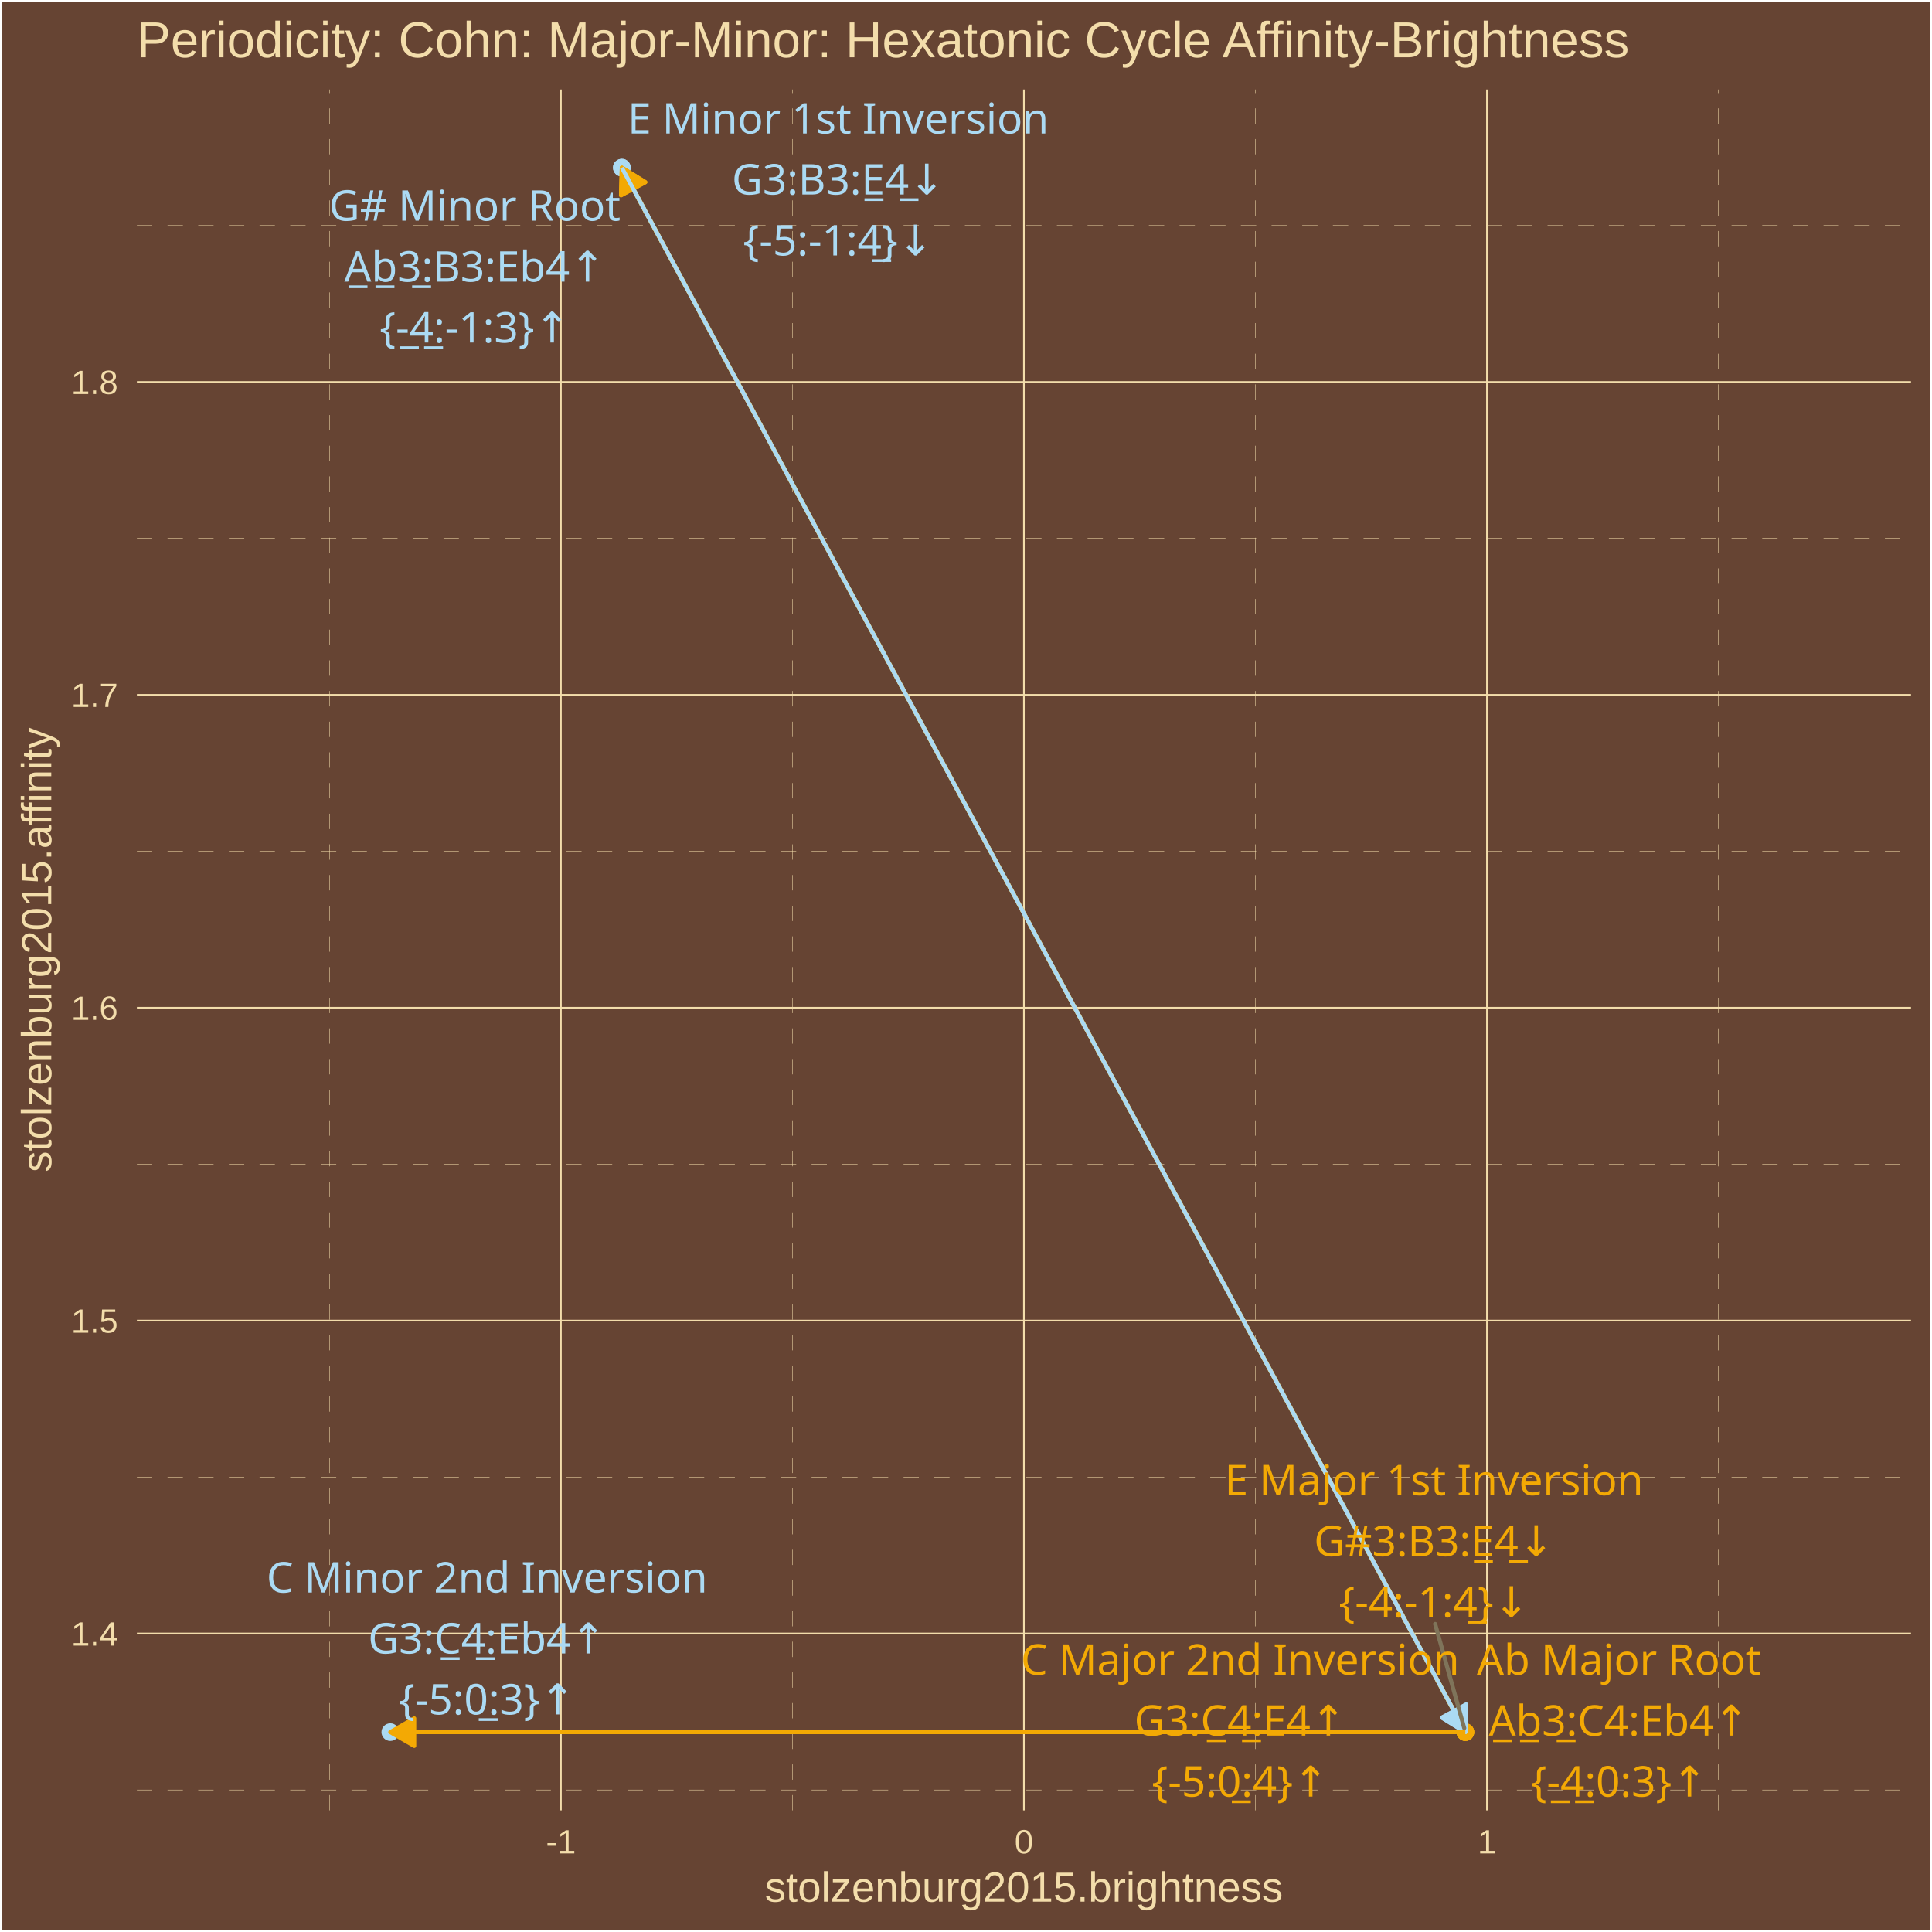
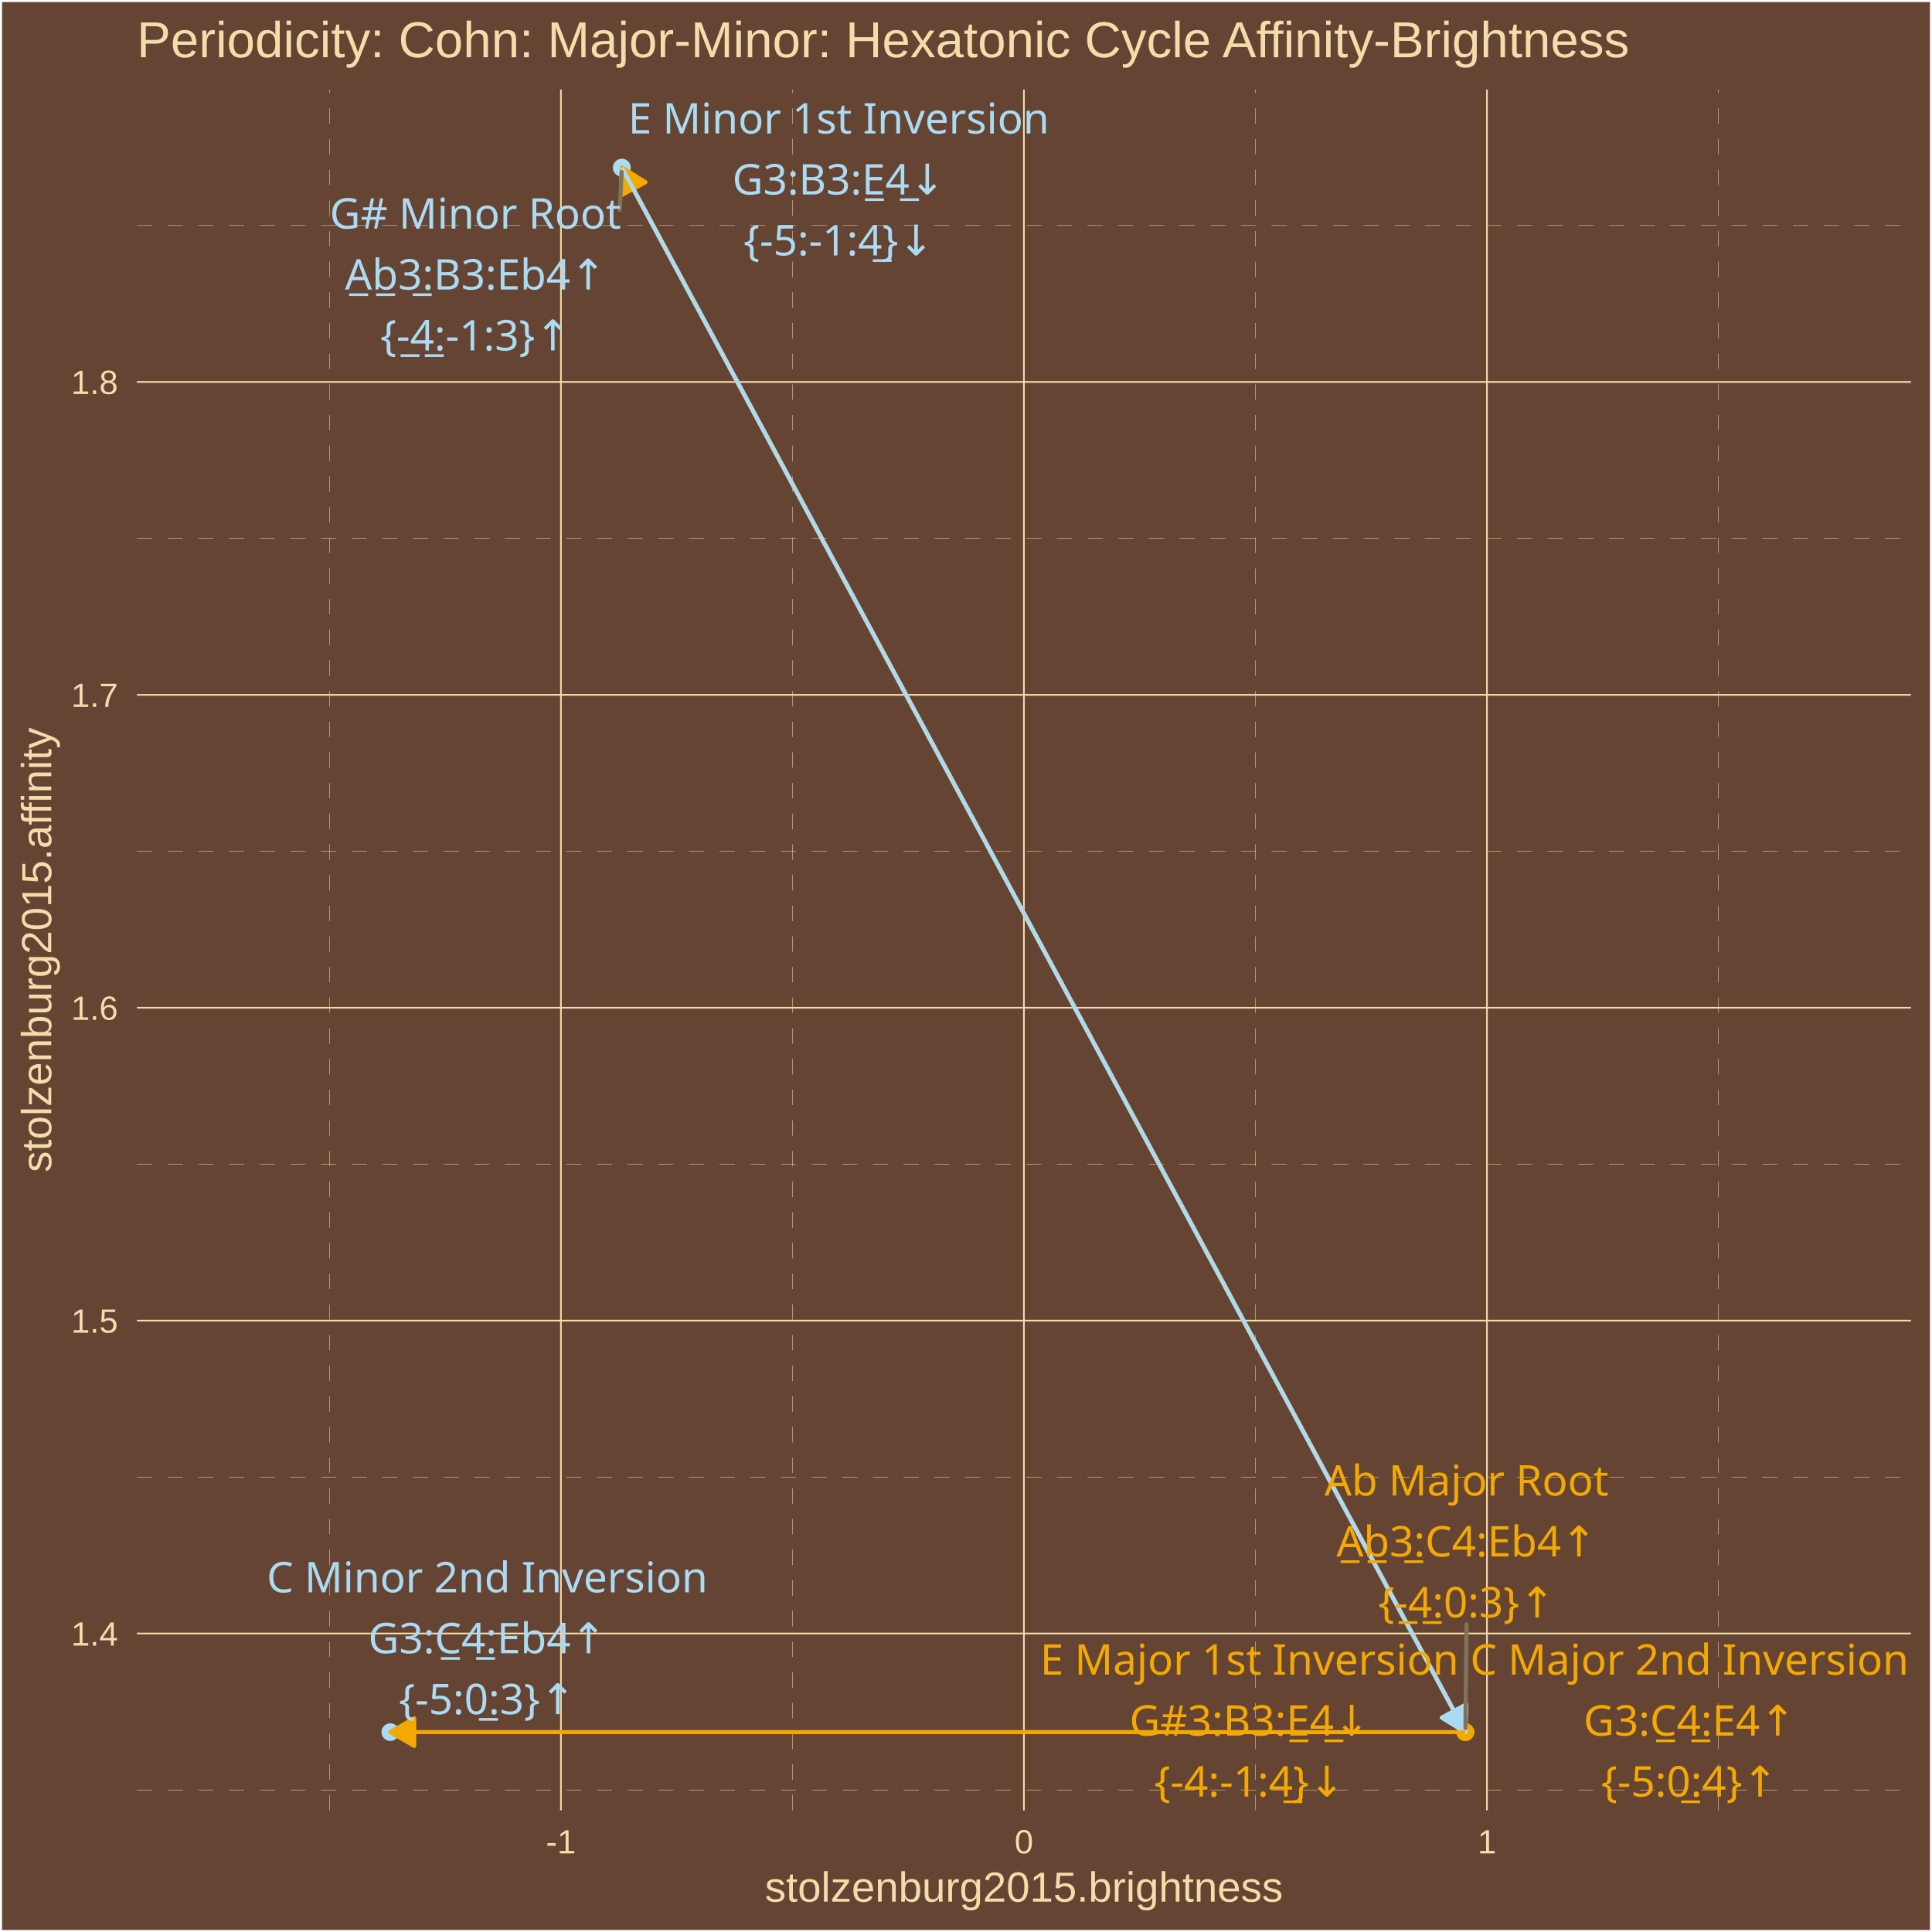
<svg xmlns="http://www.w3.org/2000/svg" class="svglite" width="504.00pt" height="504.00pt" viewBox="0 0 504.00 504.00">
  <defs>
    <style type="text/css">
    .svglite line, .svglite polyline, .svglite polygon, .svglite path, .svglite rect, .svglite circle {
      fill: none;
      stroke: #000000;
      stroke-linecap: round;
      stroke-linejoin: round;
      stroke-miterlimit: 10.00;
    }
    .svglite text {
      white-space: pre;
    }
  </style>
  </defs>
  <rect width="100%" height="100%" style="stroke: none; fill: #664433;" />
  <defs>
    <clipPath id="cpMC4wMHw1MDQuMDB8MC4wMHw1MDQuMDA=">
      <rect x="0.00" y="0.00" width="504.00" height="504.00" />
    </clipPath>
  </defs>
  <g clip-path="url(#cpMC4wMHw1MDQuMDB8MC4wMHw1MDQuMDA=)">
    <rect x="0.00" y="-0" width="504.00" height="504.00" style="stroke-width: 1.07; stroke: #FFFFFF; fill: #664433;" />
  </g>
  <defs>
    <clipPath id="cpMzUuNzF8NDk4LjUyfDIzLjM0fDQ3Mi4yNw==">
      <rect x="35.71" y="23.34" width="462.81" height="448.93" />
    </clipPath>
  </defs>
  <g clip-path="url(#cpMzUuNzF8NDk4LjUyfDIzLjM0fDQ3Mi4yNw==)">
    <rect x="35.71" y="23.34" width="462.81" height="448.93" style="stroke-width: 1.07; stroke: none; fill: #664433;" />
    <polyline points="35.71,466.95 498.52,466.95 " style="stroke-width: 0.11; stroke: #F3DDAB; stroke-dasharray: 4.00,4.00; stroke-linecap: butt;" />
    <polyline points="35.71,385.32 498.52,385.32 " style="stroke-width: 0.11; stroke: #F3DDAB; stroke-dasharray: 4.00,4.00; stroke-linecap: butt;" />
    <polyline points="35.71,303.70 498.52,303.70 " style="stroke-width: 0.11; stroke: #F3DDAB; stroke-dasharray: 4.00,4.00; stroke-linecap: butt;" />
    <polyline points="35.71,222.08 498.52,222.08 " style="stroke-width: 0.11; stroke: #F3DDAB; stroke-dasharray: 4.00,4.00; stroke-linecap: butt;" />
    <polyline points="35.71,140.45 498.52,140.45 " style="stroke-width: 0.11; stroke: #F3DDAB; stroke-dasharray: 4.00,4.00; stroke-linecap: butt;" />
    <polyline points="35.71,58.83 498.52,58.83 " style="stroke-width: 0.11; stroke: #F3DDAB; stroke-dasharray: 4.00,4.00; stroke-linecap: butt;" />
    <polyline points="85.94,472.27 85.94,23.34 " style="stroke-width: 0.11; stroke: #F3DDAB; stroke-dasharray: 4.00,4.00; stroke-linecap: butt;" />
    <polyline points="206.72,472.27 206.72,23.34 " style="stroke-width: 0.11; stroke: #F3DDAB; stroke-dasharray: 4.00,4.00; stroke-linecap: butt;" />
    <polyline points="327.51,472.27 327.51,23.34 " style="stroke-width: 0.11; stroke: #F3DDAB; stroke-dasharray: 4.00,4.00; stroke-linecap: butt;" />
    <polyline points="448.29,472.27 448.29,23.34 " style="stroke-width: 0.11; stroke: #F3DDAB; stroke-dasharray: 4.00,4.00; stroke-linecap: butt;" />
    <polyline points="35.71,426.13 498.52,426.13 " style="stroke-width: 0.43; stroke: #F3DDAB; stroke-linecap: butt;" />
    <polyline points="35.71,344.51 498.52,344.51 " style="stroke-width: 0.43; stroke: #F3DDAB; stroke-linecap: butt;" />
    <polyline points="35.71,262.89 498.52,262.89 " style="stroke-width: 0.43; stroke: #F3DDAB; stroke-linecap: butt;" />
    <polyline points="35.71,181.26 498.52,181.26 " style="stroke-width: 0.43; stroke: #F3DDAB; stroke-linecap: butt;" />
    <polyline points="35.71,99.64 498.52,99.64 " style="stroke-width: 0.43; stroke: #F3DDAB; stroke-linecap: butt;" />
    <polyline points="146.33,472.27 146.33,23.34 " style="stroke-width: 0.43; stroke: #F3DDAB; stroke-linecap: butt;" />
    <polyline points="267.11,472.27 267.11,23.34 " style="stroke-width: 0.43; stroke: #F3DDAB; stroke-linecap: butt;" />
    <polyline points="387.90,472.27 387.90,23.34 " style="stroke-width: 0.43; stroke: #F3DDAB; stroke-linecap: butt;" />
    <circle cx="382.27" cy="451.86" r="1.95" style="stroke-width: 0.71; stroke: #F3A904; fill: #F3A904;" />
    <circle cx="162.22" cy="43.74" r="1.95" style="stroke-width: 0.71; stroke: #ABDAF3; fill: #ABDAF3;" />
    <circle cx="382.27" cy="451.86" r="1.95" style="stroke-width: 0.71; stroke: #F3A904; fill: #F3A904;" />
    <circle cx="162.22" cy="43.74" r="1.95" style="stroke-width: 0.71; stroke: #ABDAF3; fill: #ABDAF3;" />
    <circle cx="382.27" cy="451.86" r="1.95" style="stroke-width: 0.71; stroke: #F3A904; fill: #F3A904;" />
    <circle cx="101.82" cy="451.86" r="1.95" style="stroke-width: 0.71; stroke: #ABDAF3; fill: #ABDAF3;" />
    <line x1="382.27" y1="451.86" x2="162.22" y2="43.74" style="stroke-width: 1.07; stroke: #F3A904; stroke-linecap: butt;" />
    <polygon points="168.34,47.52 162.22,43.74 162.01,50.94 " style="stroke-width: 1.07; stroke: #F3A904; stroke-linecap: butt; fill: #F3A904;" />
    <line x1="162.22" y1="43.74" x2="382.27" y2="451.86" style="stroke-width: 1.07; stroke: #ABDAF3; stroke-linecap: butt;" />
    <polygon points="376.15,448.08 382.27,451.86 382.48,444.66 " style="stroke-width: 1.07; stroke: #ABDAF3; stroke-linecap: butt; fill: #ABDAF3;" />
    <line x1="382.27" y1="451.86" x2="162.22" y2="43.74" style="stroke-width: 1.07; stroke: #F3A904; stroke-linecap: butt;" />
    <polygon points="168.34,47.52 162.22,43.74 162.01,50.94 " style="stroke-width: 1.07; stroke: #F3A904; stroke-linecap: butt; fill: #F3A904;" />
    <line x1="162.22" y1="43.74" x2="382.27" y2="451.86" style="stroke-width: 1.07; stroke: #ABDAF3; stroke-linecap: butt;" />
    <polygon points="376.15,448.08 382.27,451.86 382.48,444.66 " style="stroke-width: 1.07; stroke: #ABDAF3; stroke-linecap: butt; fill: #ABDAF3;" />
    <line x1="382.27" y1="451.86" x2="101.82" y2="451.86" style="stroke-width: 1.07; stroke: #F3A904; stroke-linecap: butt;" />
    <polygon points="108.06,448.26 101.82,451.86 108.06,455.46 " style="stroke-width: 1.07; stroke: #F3A904; stroke-linecap: butt; fill: #F3A904;" />
-     <line x1="374.38" y1="423.64" x2="381.98" y2="450.80" style="stroke-width: 1.07; stroke: #7F745A;" />
-     <text x="422.32" y="436.87" text-anchor="middle" style="font-size: 11.04px;fill: #F3A904; font-family: &quot;Arial Unicode MS&quot;;" textLength="70.50px" lengthAdjust="spacingAndGlyphs">Ab Major Root</text>
-     <text x="422.32" y="452.77" text-anchor="middle" style="font-size: 11.04px;fill: #F3A904; font-family: &quot;Arial Unicode MS&quot;;" textLength="67.35px" lengthAdjust="spacingAndGlyphs">A̲b̲3̲:C4:Eb4↑</text>
-     <text x="422.32" y="468.67" text-anchor="middle" style="font-size: 11.04px;fill: #F3A904; font-family: &quot;Arial Unicode MS&quot;;" textLength="43.44px" lengthAdjust="spacingAndGlyphs">{-̲4̲:0:3}↑</text>
-     <text x="123.85" y="57.56" text-anchor="middle" style="font-size: 11.04px;fill: #ABDAF3; font-family: &quot;Arial Unicode MS&quot;;" textLength="71.73px" lengthAdjust="spacingAndGlyphs">G# Minor Root</text>
-     <text x="123.85" y="73.46" text-anchor="middle" style="font-size: 11.04px;fill: #ABDAF3; font-family: &quot;Arial Unicode MS&quot;;" textLength="66.74px" lengthAdjust="spacingAndGlyphs">A̲b̲3̲:B3:Eb4↑</text>
-     <text x="123.85" y="89.35" text-anchor="middle" style="font-size: 11.04px;fill: #ABDAF3; font-family: &quot;Arial Unicode MS&quot;;" textLength="47.12px" lengthAdjust="spacingAndGlyphs">{-̲4̲:-1:3}↑</text>
-     <text x="374.07" y="390.04" text-anchor="middle" style="font-size: 11.04px;fill: #F3A904; font-family: &quot;Arial Unicode MS&quot;;" textLength="103.61px" lengthAdjust="spacingAndGlyphs">E Major 1st Inversion</text>
-     <text x="374.07" y="405.94" text-anchor="middle" style="font-size: 11.04px;fill: #F3A904; font-family: &quot;Arial Unicode MS&quot;;" textLength="61.83px" lengthAdjust="spacingAndGlyphs">G#3:B3:E̲4̲↓</text>
-     <text x="374.07" y="421.84" text-anchor="middle" style="font-size: 11.04px;fill: #F3A904; font-family: &quot;Arial Unicode MS&quot;;" textLength="47.12px" lengthAdjust="spacingAndGlyphs">{-4:-1:4̲}↓</text>
-     <text x="218.65" y="34.83" text-anchor="middle" style="font-size: 11.04px;fill: #ABDAF3; font-family: &quot;Arial Unicode MS&quot;;" textLength="103.61px" lengthAdjust="spacingAndGlyphs">E Minor 1st Inversion</text>
-     <text x="218.65" y="50.73" text-anchor="middle" style="font-size: 11.04px;fill: #ABDAF3; font-family: &quot;Arial Unicode MS&quot;;" textLength="55.70px" lengthAdjust="spacingAndGlyphs">G3:B3:E̲4̲↓</text>
-     <text x="218.65" y="66.63" text-anchor="middle" style="font-size: 11.04px;fill: #ABDAF3; font-family: &quot;Arial Unicode MS&quot;;" textLength="47.12px" lengthAdjust="spacingAndGlyphs">{-5:-1:4̲}↓</text>
-     <text x="323.51" y="436.87" text-anchor="middle" style="font-size: 11.04px;fill: #F3A904; font-family: &quot;Arial Unicode MS&quot;;" textLength="107.90px" lengthAdjust="spacingAndGlyphs">C Major 2nd Inversion</text>
-     <text x="323.51" y="452.77" text-anchor="middle" style="font-size: 11.04px;fill: #F3A904; font-family: &quot;Arial Unicode MS&quot;;" textLength="56.30px" lengthAdjust="spacingAndGlyphs">G3:C̲4̲:E4↑</text>
-     <text x="323.51" y="468.67" text-anchor="middle" style="font-size: 11.04px;fill: #F3A904; font-family: &quot;Arial Unicode MS&quot;;" textLength="43.44px" lengthAdjust="spacingAndGlyphs">{-5:0̲:4}↑</text>
-     <text x="127.05" y="415.44" text-anchor="middle" style="font-size: 11.04px;fill: #ABDAF3; font-family: &quot;Arial Unicode MS&quot;;" textLength="107.90px" lengthAdjust="spacingAndGlyphs">C Minor 2nd Inversion</text>
-     <text x="127.05" y="431.34" text-anchor="middle" style="font-size: 11.04px;fill: #ABDAF3; font-family: &quot;Arial Unicode MS&quot;;" textLength="62.44px" lengthAdjust="spacingAndGlyphs">G3:C̲4̲:Eb4↑</text>
-     <text x="127.05" y="447.24" text-anchor="middle" style="font-size: 11.04px;fill: #ABDAF3; font-family: &quot;Arial Unicode MS&quot;;" textLength="43.44px" lengthAdjust="spacingAndGlyphs">{-5:0̲:3}↑</text>
+     <line x1="382.58" y1="423.73" x2="382.29" y2="450.76" style="stroke-width: 1.07; stroke: #7F745A;" />
+     <line x1="161.68" y1="54.76" x2="162.16" y2="44.84" style="stroke-width: 1.07; stroke: #7F745A;" />
+     <text x="382.58" y="390.14" text-anchor="middle" style="font-size: 11.04px;fill: #F3A904; font-family: &quot;Arial Unicode MS&quot;;" textLength="70.50px" lengthAdjust="spacingAndGlyphs">Ab Major Root</text>
+     <text x="382.58" y="406.04" text-anchor="middle" style="font-size: 11.04px;fill: #F3A904; font-family: &quot;Arial Unicode MS&quot;;" textLength="67.35px" lengthAdjust="spacingAndGlyphs">A̲b̲3̲:C4:Eb4↑</text>
+     <text x="382.58" y="421.93" text-anchor="middle" style="font-size: 11.04px;fill: #F3A904; font-family: &quot;Arial Unicode MS&quot;;" textLength="43.44px" lengthAdjust="spacingAndGlyphs">{-̲4̲:0:3}↑</text>
+     <text x="124.02" y="59.63" text-anchor="middle" style="font-size: 11.04px;fill: #ABDAF3; font-family: &quot;Arial Unicode MS&quot;;" textLength="71.73px" lengthAdjust="spacingAndGlyphs">G# Minor Root</text>
+     <text x="124.02" y="75.53" text-anchor="middle" style="font-size: 11.04px;fill: #ABDAF3; font-family: &quot;Arial Unicode MS&quot;;" textLength="66.74px" lengthAdjust="spacingAndGlyphs">A̲b̲3̲:B3:Eb4↑</text>
+     <text x="124.02" y="91.42" text-anchor="middle" style="font-size: 11.04px;fill: #ABDAF3; font-family: &quot;Arial Unicode MS&quot;;" textLength="47.12px" lengthAdjust="spacingAndGlyphs">{-̲4̲:-1:3}↑</text>
+     <text x="325.93" y="436.87" text-anchor="middle" style="font-size: 11.04px;fill: #F3A904; font-family: &quot;Arial Unicode MS&quot;;" textLength="103.61px" lengthAdjust="spacingAndGlyphs">E Major 1st Inversion</text>
+     <text x="325.93" y="452.77" text-anchor="middle" style="font-size: 11.04px;fill: #F3A904; font-family: &quot;Arial Unicode MS&quot;;" textLength="61.83px" lengthAdjust="spacingAndGlyphs">G#3:B3:E̲4̲↓</text>
+     <text x="325.93" y="468.67" text-anchor="middle" style="font-size: 11.04px;fill: #F3A904; font-family: &quot;Arial Unicode MS&quot;;" textLength="47.12px" lengthAdjust="spacingAndGlyphs">{-4:-1:4̲}↓</text>
+     <text x="218.78" y="34.83" text-anchor="middle" style="font-size: 11.04px;fill: #ABDAF3; font-family: &quot;Arial Unicode MS&quot;;" textLength="103.61px" lengthAdjust="spacingAndGlyphs">E Minor 1st Inversion</text>
+     <text x="218.78" y="50.73" text-anchor="middle" style="font-size: 11.04px;fill: #ABDAF3; font-family: &quot;Arial Unicode MS&quot;;" textLength="55.70px" lengthAdjust="spacingAndGlyphs">G3:B3:E̲4̲↓</text>
+     <text x="218.78" y="66.63" text-anchor="middle" style="font-size: 11.04px;fill: #ABDAF3; font-family: &quot;Arial Unicode MS&quot;;" textLength="47.12px" lengthAdjust="spacingAndGlyphs">{-5:-1:4̲}↓</text>
+     <text x="440.73" y="436.87" text-anchor="middle" style="font-size: 11.04px;fill: #F3A904; font-family: &quot;Arial Unicode MS&quot;;" textLength="107.90px" lengthAdjust="spacingAndGlyphs">C Major 2nd Inversion</text>
+     <text x="440.73" y="452.77" text-anchor="middle" style="font-size: 11.04px;fill: #F3A904; font-family: &quot;Arial Unicode MS&quot;;" textLength="56.30px" lengthAdjust="spacingAndGlyphs">G3:C̲4̲:E4↑</text>
+     <text x="440.73" y="468.67" text-anchor="middle" style="font-size: 11.04px;fill: #F3A904; font-family: &quot;Arial Unicode MS&quot;;" textLength="43.44px" lengthAdjust="spacingAndGlyphs">{-5:0̲:4}↑</text>
+     <text x="127.10" y="415.39" text-anchor="middle" style="font-size: 11.04px;fill: #ABDAF3; font-family: &quot;Arial Unicode MS&quot;;" textLength="107.90px" lengthAdjust="spacingAndGlyphs">C Minor 2nd Inversion</text>
+     <text x="127.10" y="431.29" text-anchor="middle" style="font-size: 11.04px;fill: #ABDAF3; font-family: &quot;Arial Unicode MS&quot;;" textLength="62.44px" lengthAdjust="spacingAndGlyphs">G3:C̲4̲:Eb4↑</text>
+     <text x="127.10" y="447.18" text-anchor="middle" style="font-size: 11.04px;fill: #ABDAF3; font-family: &quot;Arial Unicode MS&quot;;" textLength="43.44px" lengthAdjust="spacingAndGlyphs">{-5:0̲:3}↑</text>
  </g>
  <g clip-path="url(#cpMC4wMHw1MDQuMDB8MC4wMHw1MDQuMDA=)">
    <text x="30.78" y="429.29" text-anchor="end" style="font-size: 8.80px;fill: #F3DDAB; font-family: &quot;Arial&quot;;" textLength="12.23px" lengthAdjust="spacingAndGlyphs">1.4</text>
    <text x="30.78" y="347.66" text-anchor="end" style="font-size: 8.80px;fill: #F3DDAB; font-family: &quot;Arial&quot;;" textLength="12.23px" lengthAdjust="spacingAndGlyphs">1.5</text>
    <text x="30.78" y="266.04" text-anchor="end" style="font-size: 8.80px;fill: #F3DDAB; font-family: &quot;Arial&quot;;" textLength="12.23px" lengthAdjust="spacingAndGlyphs">1.6</text>
    <text x="30.78" y="184.42" text-anchor="end" style="font-size: 8.80px;fill: #F3DDAB; font-family: &quot;Arial&quot;;" textLength="12.23px" lengthAdjust="spacingAndGlyphs">1.7</text>
    <text x="30.78" y="102.79" text-anchor="end" style="font-size: 8.80px;fill: #F3DDAB; font-family: &quot;Arial&quot;;" textLength="12.23px" lengthAdjust="spacingAndGlyphs">1.8</text>
    <text x="146.33" y="483.50" text-anchor="middle" style="font-size: 8.80px;fill: #F3DDAB; font-family: &quot;Arial&quot;;" textLength="7.83px" lengthAdjust="spacingAndGlyphs">-1</text>
    <text x="267.11" y="483.50" text-anchor="middle" style="font-size: 8.80px;fill: #F3DDAB; font-family: &quot;Arial&quot;;" textLength="4.90px" lengthAdjust="spacingAndGlyphs">0</text>
    <text x="387.90" y="483.50" text-anchor="middle" style="font-size: 8.80px;fill: #F3DDAB; font-family: &quot;Arial&quot;;" textLength="4.90px" lengthAdjust="spacingAndGlyphs">1</text>
    <text x="267.11" y="496.09" text-anchor="middle" style="font-size: 11.00px;fill: #F3DDAB; font-family: &quot;Arial&quot;;" textLength="135.17px" lengthAdjust="spacingAndGlyphs">stolzenburg2015.brightness</text>
    <text transform="translate(13.37,247.80) rotate(-90)" text-anchor="middle" style="font-size: 11.00px;fill: #F3DDAB; font-family: &quot;Arial&quot;;" textLength="116.19px" lengthAdjust="spacingAndGlyphs">stolzenburg2015.affinity</text>
    <text x="35.71" y="14.94" style="font-size: 13.20px;fill: #F3DDAB; font-family: &quot;Arial&quot;;" textLength="390.00px" lengthAdjust="spacingAndGlyphs">Periodicity: Cohn: Major-Minor: Hexatonic Cycle Affinity-Brightness</text>
  </g>
</svg>
